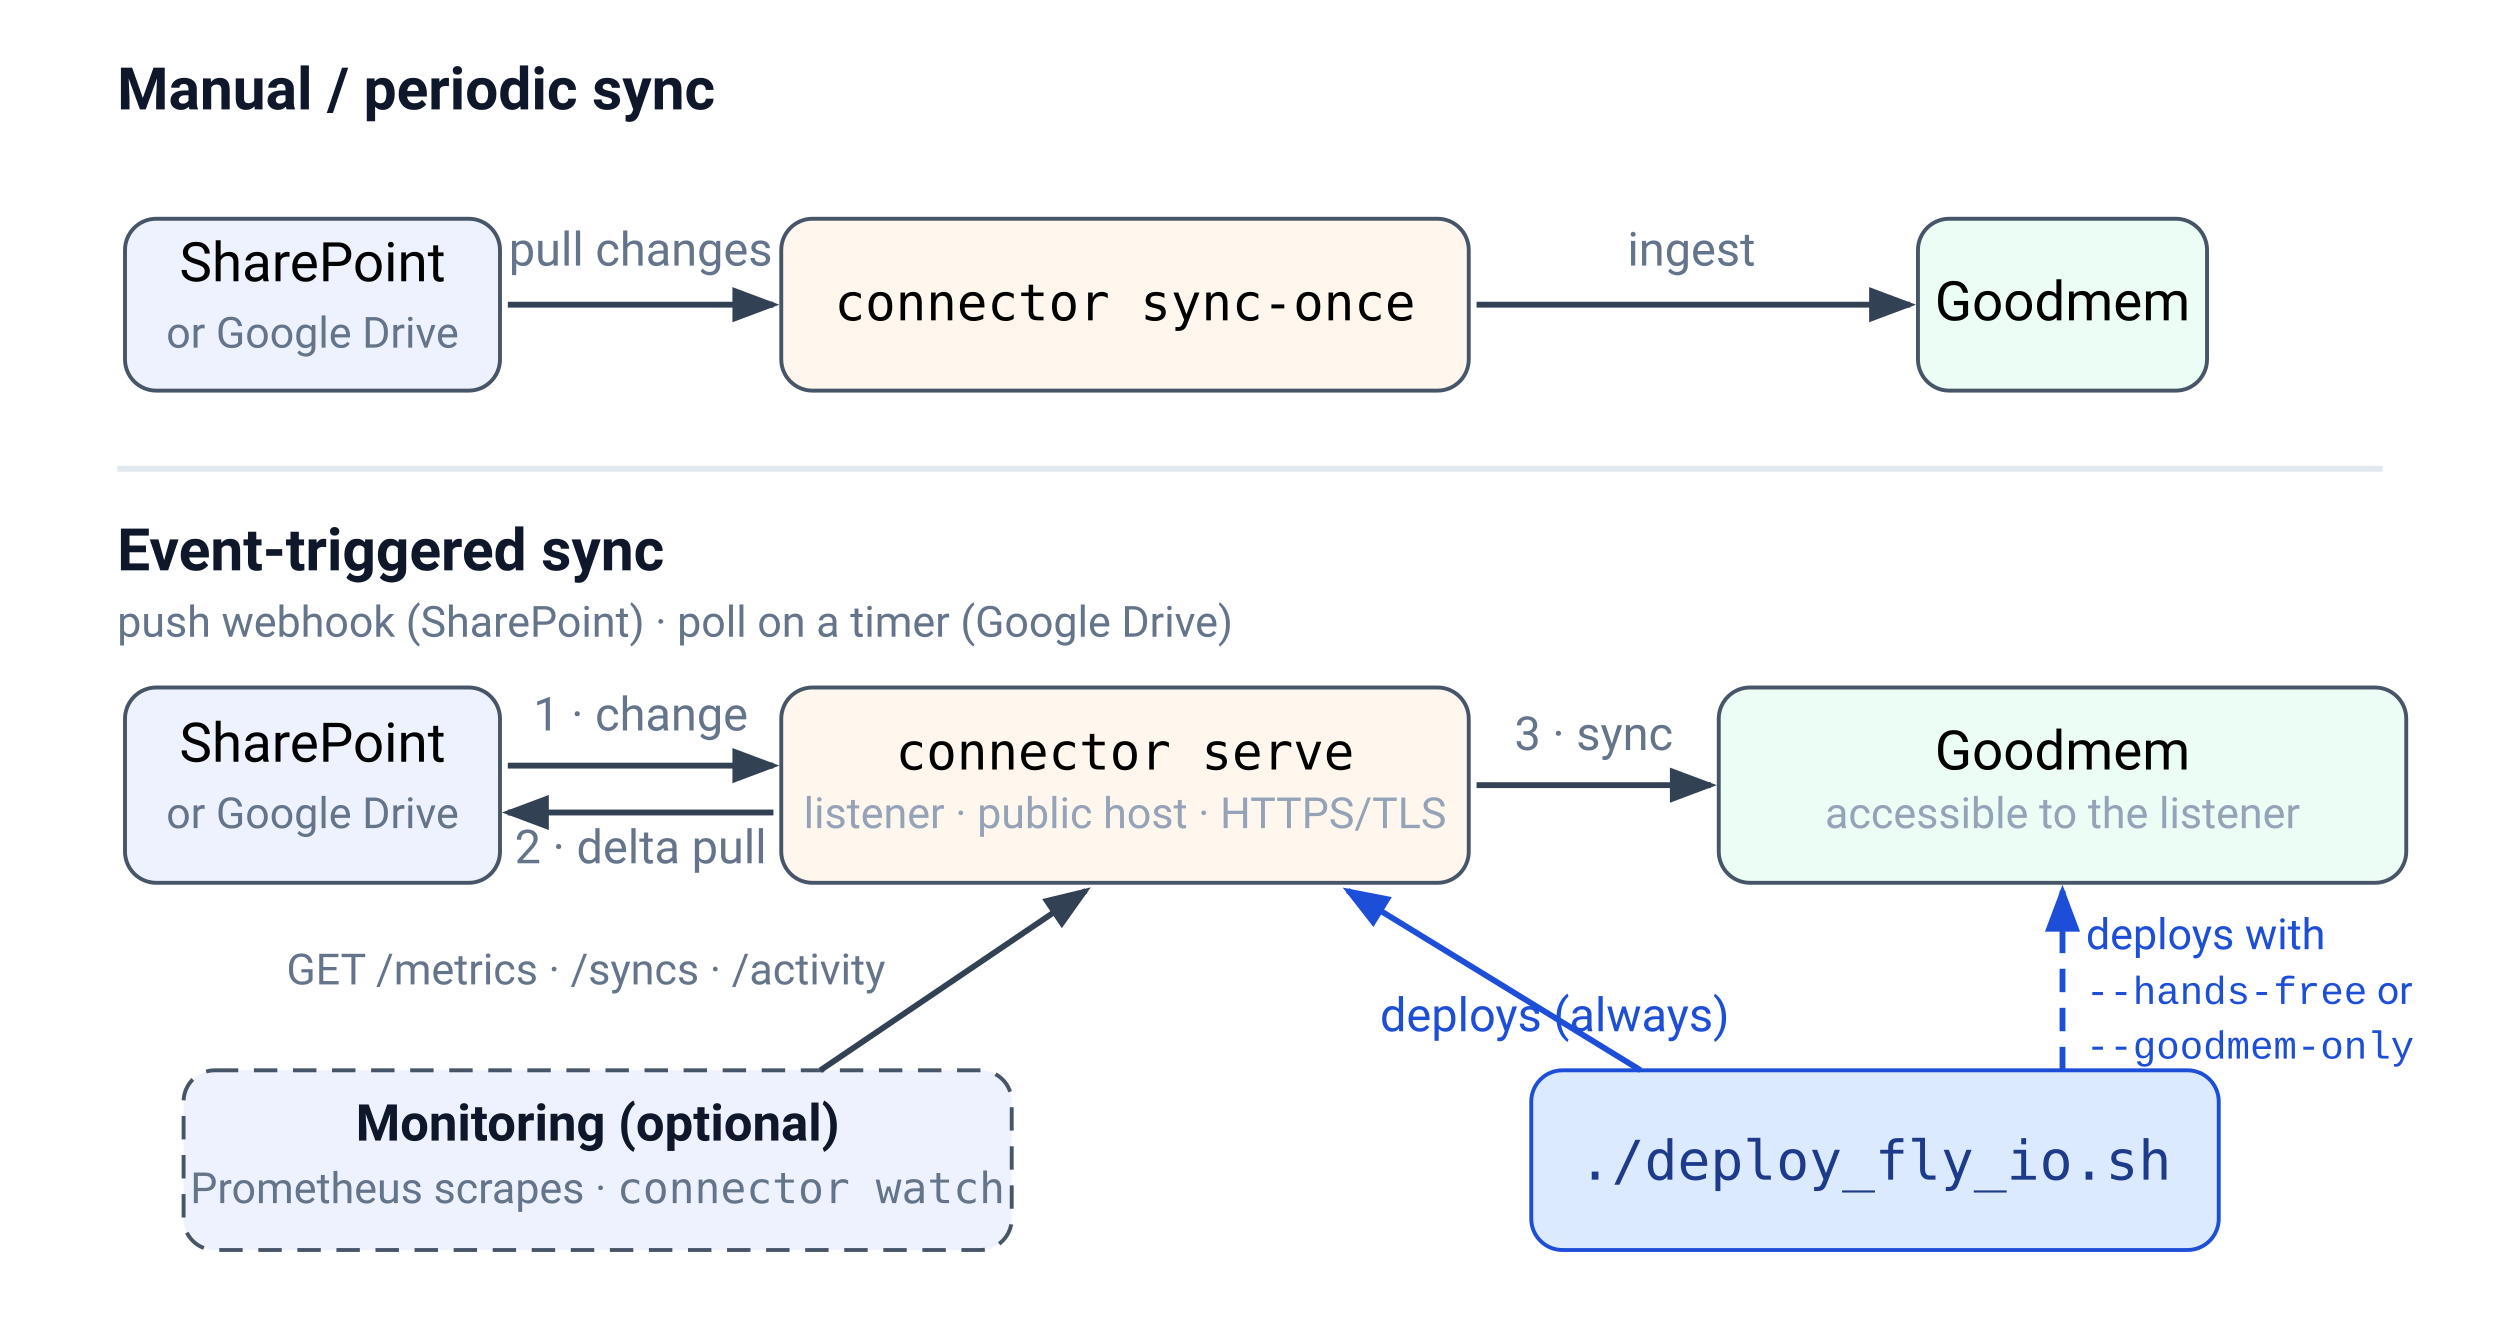
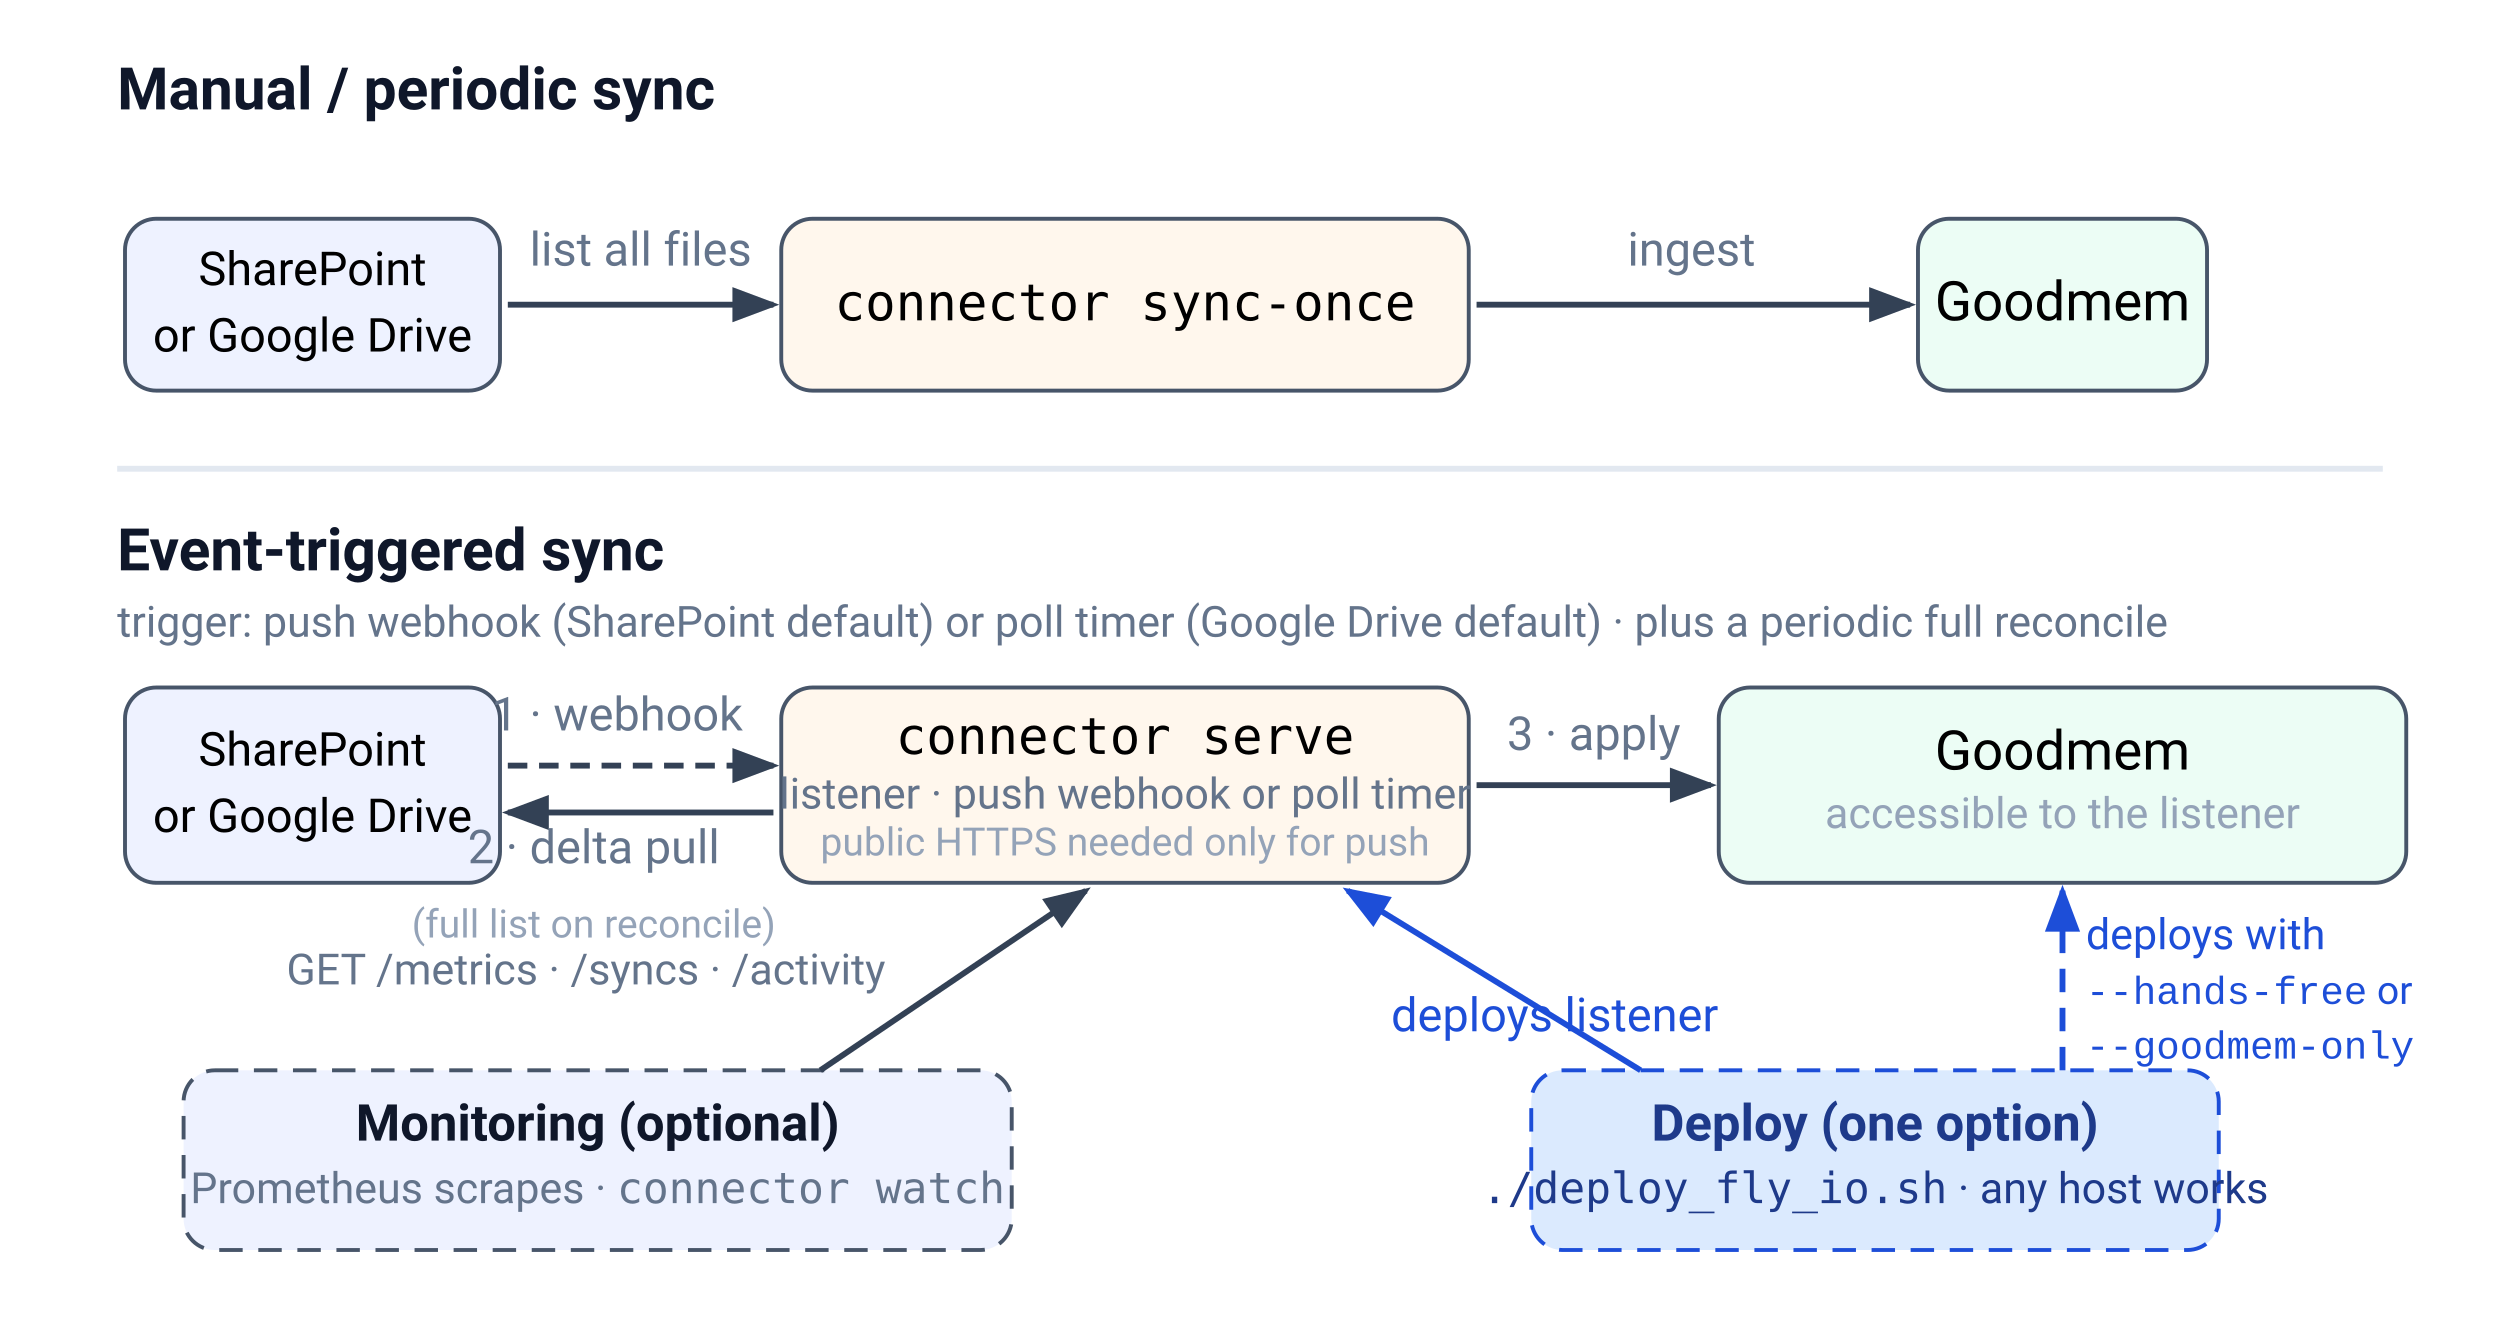
<svg xmlns="http://www.w3.org/2000/svg" viewBox="0 0 640 344" font-family="-apple-system, Segoe UI, Roboto, sans-serif" font-size="14" role="img">
  <defs>
    <marker id="arrow" markerWidth="10" markerHeight="10" refX="7" refY="3" orient="auto" markerUnits="strokeWidth">
      <path d="M0,0 L8,3 L0,6 Z" fill="#334155" />
    </marker>
    <marker id="barrow" markerWidth="10" markerHeight="10" refX="7" refY="3" orient="auto" markerUnits="strokeWidth">
      <path d="M0,0 L8,3 L0,6 Z" fill="#1d4ed8" />
    </marker>
  </defs>
  <text x="30" y="28" font-weight="600" font-size="15" fill="#0f172a">Manual / periodic sync</text>
  <rect x="32" y="56" width="96" height="44" rx="8" fill="#eef2ff" stroke="#475569" />
-   <text x="80" y="72" text-anchor="middle">SharePoint</text>
-   <text x="80" y="89" text-anchor="middle" fill="#64748b" font-size="11">or Google Drive</text>
+   <text x="80" y="73" text-anchor="middle" font-size="12">SharePoint</text>
+   <text x="80" y="90" text-anchor="middle" font-size="12">or Google Drive</text>
  <rect x="200" y="56" width="176" height="44" rx="8" fill="#fff7ed" stroke="#475569" />
  <text x="288" y="82" text-anchor="middle" font-family="ui-monospace, SFMono-Regular, Menlo, monospace" font-size="13">connector sync-once</text>
  <rect x="491" y="56" width="74" height="44" rx="8" fill="#ecfdf5" stroke="#475569" />
  <text x="528" y="82" text-anchor="middle">Goodmem</text>
  <line x1="130" y1="78" x2="198" y2="78" stroke="#334155" stroke-width="1.5" marker-end="url(#arrow)" />
-   <text x="164" y="68" text-anchor="middle" fill="#64748b" font-size="12">pull changes</text>
+   <text x="164" y="68" text-anchor="middle" fill="#64748b" font-size="12">list all files</text>
  <line x1="378" y1="78" x2="489" y2="78" stroke="#334155" stroke-width="1.5" marker-end="url(#arrow)" />
  <text x="433" y="68" text-anchor="middle" fill="#64748b" font-size="12">ingest</text>
  <line x1="30" y1="120" x2="610" y2="120" stroke="#e2e8f0" stroke-width="1.5" />
  <text x="30" y="146" font-weight="600" font-size="15" fill="#0f172a">Event-triggered sync</text>
-   <text x="30" y="163" fill="#64748b" font-size="11">push webhook (SharePoint) · poll on a timer (Google Drive)</text>
+   <text x="30" y="163" fill="#64748b" font-size="11">trigger: push webhook (SharePoint default) or poll timer (Google Drive default) · plus a periodic full reconcile</text>
  <rect x="32" y="176" width="96" height="50" rx="8" fill="#eef2ff" stroke="#475569" />
-   <text x="80" y="195" text-anchor="middle">SharePoint</text>
-   <text x="80" y="212" text-anchor="middle" fill="#64748b" font-size="11">or Google Drive</text>
+   <text x="80" y="196" text-anchor="middle" font-size="12">SharePoint</text>
+   <text x="80" y="213" text-anchor="middle" font-size="12">or Google Drive</text>
  <rect x="200" y="176" width="176" height="50" rx="8" fill="#fff7ed" stroke="#475569" />
-   <text x="288" y="197" text-anchor="middle" font-family="ui-monospace, SFMono-Regular, Menlo, monospace" font-size="13">connector serve</text>
-   <text x="288" y="212" text-anchor="middle" fill="#94a3b8" font-size="11">listener · public host · HTTPS/TLS</text>
+   <text x="288" y="193" text-anchor="middle" font-family="ui-monospace, SFMono-Regular, Menlo, monospace" font-size="13">connector serve</text>
+   <text x="288" y="207" text-anchor="middle" fill="#64748b" font-size="11">listener · push webhook or poll timer</text>
+   <text x="288" y="219" text-anchor="middle" fill="#94a3b8" font-size="10">public HTTPS needed only for push</text>
  <rect x="440" y="176" width="176" height="50" rx="8" fill="#ecfdf5" stroke="#475569" />
  <text x="528" y="197" text-anchor="middle">Goodmem</text>
  <text x="528" y="212" text-anchor="middle" fill="#94a3b8" font-size="11">accessible to the listener</text>
-   <line x1="130" y1="196" x2="198" y2="196" stroke="#334155" stroke-width="1.5" marker-end="url(#arrow)" />
-   <text x="164" y="187" text-anchor="middle" fill="#64748b" font-size="12">1 · change</text>
+   <line x1="130" y1="196" x2="198" y2="196" stroke="#334155" stroke-width="1.5" stroke-dasharray="5 3" marker-end="url(#arrow)" />
+   <text x="158" y="187" text-anchor="middle" fill="#64748b" font-size="12">1 · webhook</text>
  <line x1="198" y1="208" x2="130" y2="208" stroke="#334155" stroke-width="1.5" marker-end="url(#arrow)" />
-   <text x="164" y="221" text-anchor="middle" fill="#64748b" font-size="12">2 · delta pull</text>
+   <text x="152" y="221" text-anchor="middle" fill="#64748b" font-size="12">2 · delta pull</text>
+   <text x="152" y="240" text-anchor="middle" fill="#94a3b8" font-size="10">(full list on reconcile)</text>
  <line x1="378" y1="201" x2="438" y2="201" stroke="#334155" stroke-width="1.5" marker-end="url(#arrow)" />
-   <text x="408" y="192" text-anchor="middle" fill="#64748b" font-size="12">3 · sync</text>
+   <text x="408" y="192" text-anchor="middle" fill="#64748b" font-size="12">3 · apply</text>
  <rect x="47" y="274" width="212" height="46" rx="8" fill="#eef2ff" stroke="#475569" stroke-dasharray="6 4" />
  <text x="153" y="292" text-anchor="middle" font-size="13" font-weight="600" fill="#0f172a">Monitoring (optional)</text>
  <text x="153" y="308" text-anchor="middle" fill="#64748b" font-size="11">Prometheus scrapes · <tspan font-family="ui-monospace, SFMono-Regular, Menlo, monospace">connector watch</tspan>
  </text>
-   <rect x="392" y="274" width="176" height="46" rx="8" fill="#dbeafe" stroke="#1d4ed8" />
-   <text x="480" y="302" text-anchor="middle" font-family="ui-monospace, SFMono-Regular, Menlo, monospace" fill="#1e3a8a">./deploy_fly_io.sh</text>
+   <rect x="392" y="274" width="176" height="46" rx="8" fill="#dbeafe" stroke="#1d4ed8" stroke-dasharray="6 4" />
+   <text x="480" y="292" text-anchor="middle" font-size="13" font-weight="600" fill="#1e3a8a">Deploy (one option)</text>
+   <text x="480" y="308" text-anchor="middle" font-size="11" fill="#1e3a8a">
+     <tspan font-family="ui-monospace, SFMono-Regular, Menlo, monospace">./deploy_fly_io.sh</tspan> · any host works</text>
  <line x1="210" y1="274" x2="278" y2="228" stroke="#334155" stroke-width="1.5" marker-end="url(#arrow)" />
  <text x="150" y="252" text-anchor="middle" fill="#64748b" font-size="11">GET /metrics · /syncs · /activity</text>
  <line x1="420" y1="274" x2="345" y2="228" stroke="#1d4ed8" stroke-width="1.5" marker-end="url(#barrow)" />
-   <text x="398" y="264" text-anchor="middle" fill="#1d4ed8" font-size="12">deploys (always)</text>
+   <text x="398" y="264" text-anchor="middle" fill="#1d4ed8" font-size="12">deploys listener</text>
  <line x1="528" y1="274" x2="528" y2="228" stroke="#1d4ed8" stroke-width="1.5" stroke-dasharray="6 4" marker-end="url(#barrow)" />
  <text x="534" y="243" text-anchor="start" fill="#1d4ed8" font-size="11">deploys with</text>
  <text x="534" y="257" text-anchor="start" fill="#1d4ed8" font-size="10">
    <tspan font-family="'Courier New', Courier, monospace">--hands-free</tspan> or</text>
  <text x="534" y="271" text-anchor="start" fill="#1d4ed8" font-size="10" font-family="'Courier New', Courier, monospace">--goodmem-only</text>
</svg>
